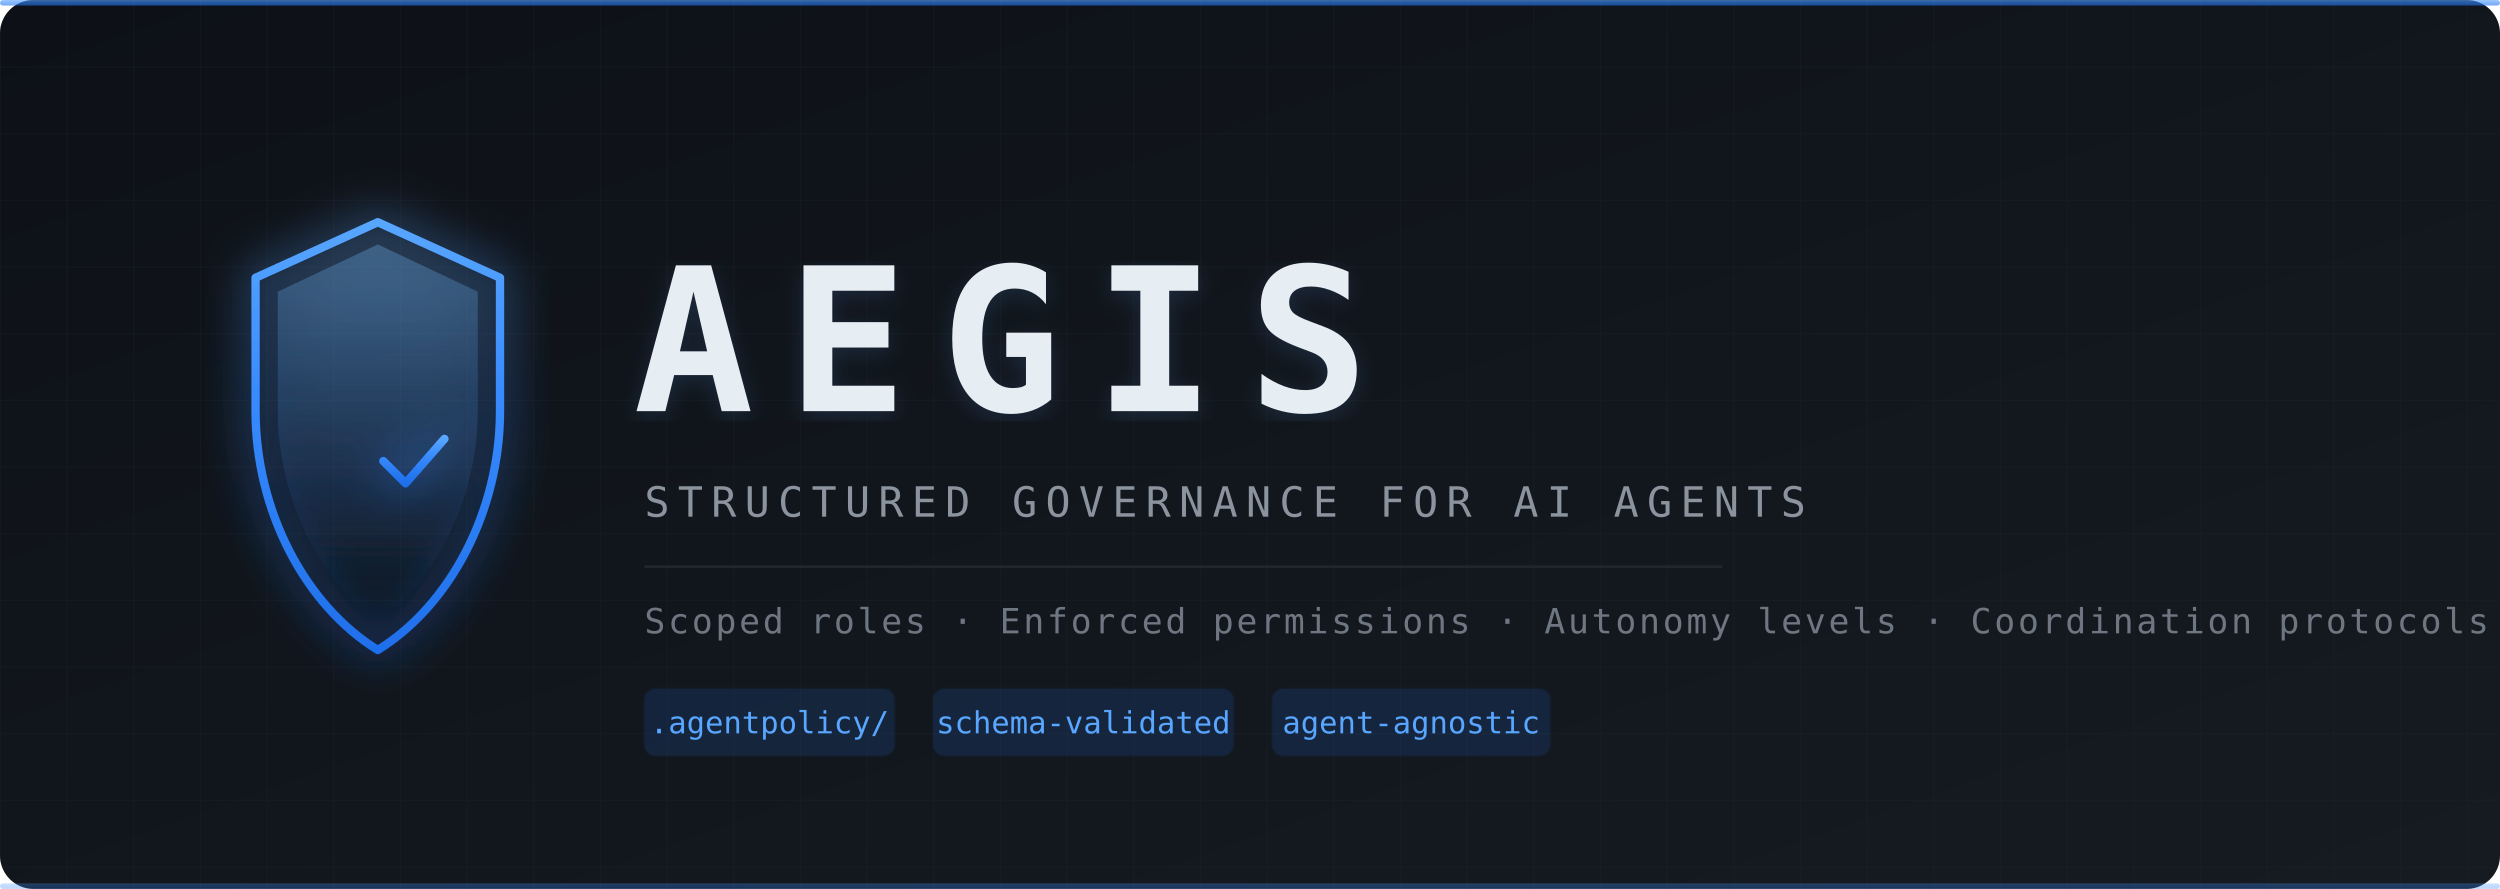
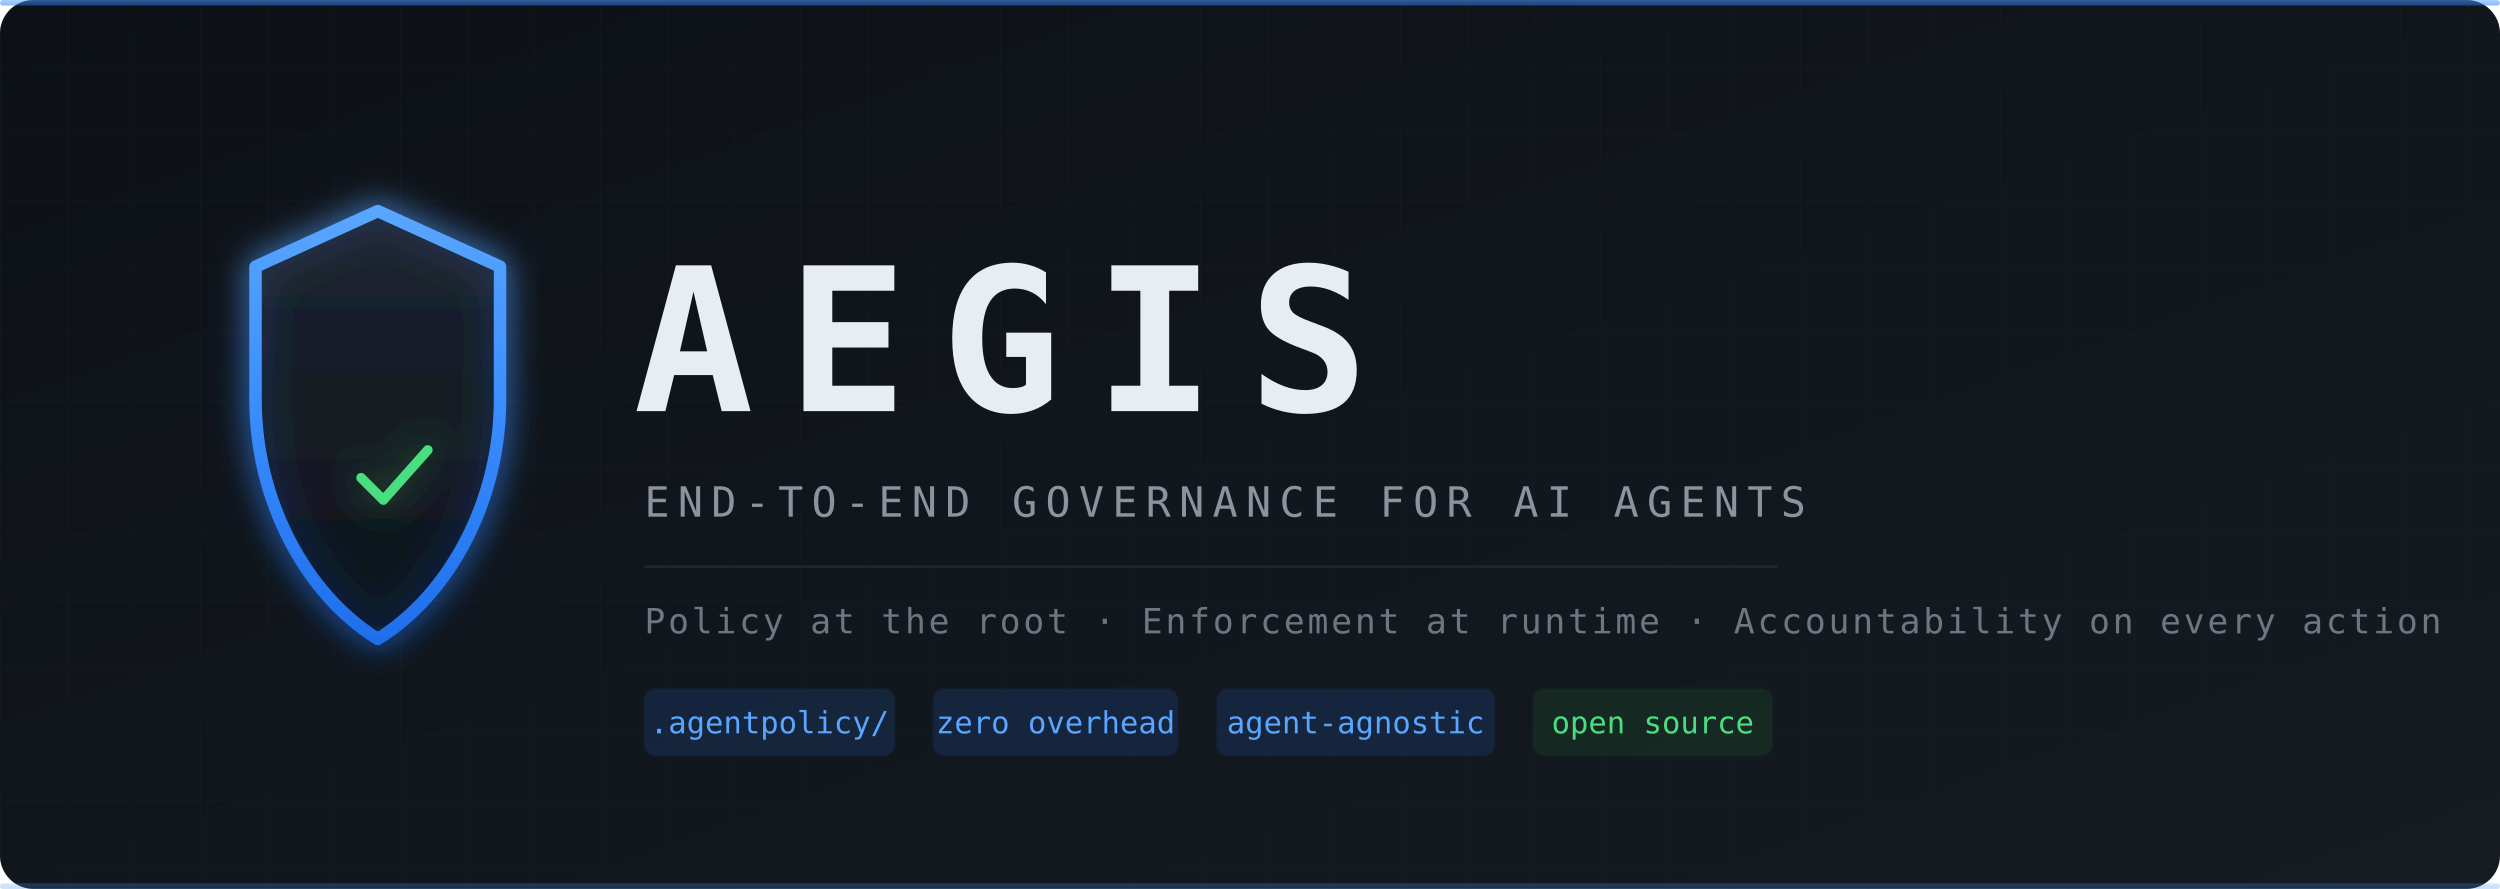
<svg xmlns="http://www.w3.org/2000/svg" viewBox="0 0 900 320" width="900" height="320">
  <defs>
    <linearGradient id="bg" x1="0%" y1="0%" x2="100%" y2="100%">
      <stop offset="0%" style="stop-color:#0d1117" />
      <stop offset="100%" style="stop-color:#161b22" />
    </linearGradient>
-     <linearGradient id="shieldGrad" x1="0%" y1="0%" x2="0%" y2="100%">
+     <linearGradient id="shieldOutline" x1="0%" y1="0%" x2="0%" y2="100%">
      <stop offset="0%" style="stop-color:#58a6ff" />
-       <stop offset="40%" style="stop-color:#388bfd" />
+       <stop offset="50%" style="stop-color:#388bfd" />
      <stop offset="100%" style="stop-color:#1f6feb" />
    </linearGradient>
-     <linearGradient id="innerGlow" x1="0%" y1="0%" x2="0%" y2="100%">
-       <stop offset="0%" style="stop-color:#79c0ff;stop-opacity:0.3" />
-       <stop offset="100%" style="stop-color:#1f6feb;stop-opacity:0" />
+     <linearGradient id="innerFill" x1="0%" y1="0%" x2="0%" y2="100%">
+       <stop offset="0%" style="stop-color:#1c2433;stop-opacity:0.9" />
+       <stop offset="100%" style="stop-color:#0d1117;stop-opacity:0.9" />
    </linearGradient>
    <pattern id="grid" width="24" height="24" patternUnits="userSpaceOnUse">
      <path d="M 24 0 L 0 0 0 24" fill="none" stroke="#21262d" stroke-width="0.5" />
    </pattern>
    <filter id="glow" x="-20%" y="-20%" width="140%" height="140%">
-       <feGaussianBlur stdDeviation="8" result="blur" />
+       <feGaussianBlur stdDeviation="6" result="blur" />
      <feComposite in="SourceGraphic" in2="blur" operator="over" />
-     </filter>
-     <filter id="textShadow" x="-5%" y="-5%" width="110%" height="110%">
-       <feDropShadow dx="0" dy="2" stdDeviation="4" flood-color="#58a6ff" flood-opacity="0.15" />
    </filter>
  </defs>
  <rect width="900" height="320" rx="12" fill="url(#bg)" />
-   <rect width="900" height="320" rx="12" fill="url(#grid)" opacity="0.4" />
-   <rect x="0" y="0" width="900" height="2" rx="1" fill="url(#shieldGrad)" opacity="0.6" />
-   <g transform="translate(80, 72)" filter="url(#glow)">
-     <path d="M 56 8 L 12 28 L 12 76 C 12 112 30 146 56 162 C 82 146 100 112 100 76 L 100 28 Z" fill="none" stroke="url(#shieldGrad)" stroke-width="3" stroke-linejoin="round" />
-     <path d="M 56 16 L 20 33 L 20 76 C 20 108 36 138 56 152 C 76 138 92 108 92 76 L 92 33 Z" fill="url(#innerGlow)" />
-     <g transform="translate(56, 78)" stroke="url(#shieldGrad)" stroke-width="3" fill="none" stroke-linecap="round" stroke-linejoin="round">
-       <line x1="-18" y1="-20" x2="18" y2="-20" opacity="0.6" />
-       <line x1="-18" y1="-8" x2="18" y2="-8" opacity="0.8" />
-       <line x1="-18" y1="4" x2="10" y2="4" />
-       <polyline points="2,16 10,24 24,8" stroke-width="3" />
+   <rect width="900" height="320" rx="12" fill="url(#grid)" opacity="0.3" />
+   <rect x="0" y="0" width="900" height="2" rx="1" fill="url(#shieldOutline)" opacity="0.5" />
+   <g transform="translate(80, 68)" filter="url(#glow)">
+     <path d="M 56 8 L 12 28 L 12 76 C 12 112 30 146 56 162 C 82 146 100 112 100 76 L 100 28 Z" fill="url(#innerFill)" stroke="url(#shieldOutline)" stroke-width="4.5" stroke-linejoin="round" />
+     <g stroke="url(#shieldOutline)" stroke-width="3" fill="none" stroke-linecap="round">
+       <line x1="38" y1="58" x2="74" y2="58" opacity="0.7" />
+       <line x1="38" y1="72" x2="74" y2="72" opacity="0.8" />
+       <line x1="38" y1="86" x2="64" y2="86" opacity="0.9" />
    </g>
+     <polyline points="50,104 58,112 74,94" stroke="#4ade80" stroke-width="3.5" fill="none" stroke-linecap="round" stroke-linejoin="round" />
  </g>
-   <text x="228" y="148" font-family="'SF Mono', 'Fira Code', 'JetBrains Mono', 'Cascadia Code', Consolas, monospace" font-size="72" font-weight="700" letter-spacing="12" fill="#e6edf3" filter="url(#textShadow)">
+   <text x="228" y="148" font-family="'SF Mono', 'Fira Code', 'JetBrains Mono', 'Cascadia Code', Consolas, monospace" font-size="72" font-weight="700" letter-spacing="12" fill="#e6edf3">
    AEGIS
  </text>
  <text x="232" y="186" font-family="'SF Mono', 'Fira Code', 'JetBrains Mono', 'Cascadia Code', Consolas, monospace" font-size="15" fill="#8b949e" letter-spacing="3">
-     STRUCTURED GOVERNANCE FOR AI AGENTS
+     END-TO-END GOVERNANCE FOR AI AGENTS
  </text>
-   <line x1="232" y1="204" x2="620" y2="204" stroke="#21262d" stroke-width="1" />
+   <line x1="232" y1="204" x2="640" y2="204" stroke="#21262d" stroke-width="1" />
  <text x="232" y="228" font-family="'SF Mono', 'Fira Code', 'JetBrains Mono', 'Cascadia Code', Consolas, monospace" font-size="12.5" fill="#6e7681" letter-spacing="1">
-     Scoped roles · Enforced permissions · Autonomy levels · Coordination protocols
+     Policy at the root · Enforcement at runtime · Accountability on every action
  </text>
  <g transform="translate(232, 248)">
    <rect width="90" height="24" rx="4" fill="#1f6feb" opacity="0.15" stroke="#1f6feb" stroke-width="1" stroke-opacity="0.3" />
    <text x="45" y="16" text-anchor="middle" font-family="'SF Mono', 'Fira Code', monospace" font-size="11" fill="#58a6ff">
      .agentpolicy/
    </text>
  </g>
  <g transform="translate(336, 248)">
-     <rect width="108" height="24" rx="4" fill="#1f6feb" opacity="0.15" stroke="#1f6feb" stroke-width="1" stroke-opacity="0.3" />
-     <text x="54" y="16" text-anchor="middle" font-family="'SF Mono', 'Fira Code', monospace" font-size="11" fill="#58a6ff">
-       schema-validated
+     <rect width="88" height="24" rx="4" fill="#1f6feb" opacity="0.15" stroke="#1f6feb" stroke-width="1" stroke-opacity="0.3" />
+     <text x="44" y="16" text-anchor="middle" font-family="'SF Mono', 'Fira Code', monospace" font-size="11" fill="#58a6ff">
+       zero overhead
    </text>
  </g>
-   <g transform="translate(458, 248)">
+   <g transform="translate(438, 248)">
    <rect width="100" height="24" rx="4" fill="#1f6feb" opacity="0.15" stroke="#1f6feb" stroke-width="1" stroke-opacity="0.3" />
    <text x="50" y="16" text-anchor="middle" font-family="'SF Mono', 'Fira Code', monospace" font-size="11" fill="#58a6ff">
      agent-agnostic
    </text>
  </g>
-   <rect x="0" y="318" width="900" height="2" rx="1" fill="url(#shieldGrad)" opacity="0.3" />
+   <g transform="translate(552, 248)">
+     <rect width="86" height="24" rx="4" fill="#238636" opacity="0.15" stroke="#238636" stroke-width="1" stroke-opacity="0.3" />
+     <text x="43" y="16" text-anchor="middle" font-family="'SF Mono', 'Fira Code', monospace" font-size="11" fill="#4ade80">
+       open source
+     </text>
+   </g>
+   <rect x="0" y="318" width="900" height="2" rx="1" fill="url(#shieldOutline)" opacity="0.25" />
</svg>
